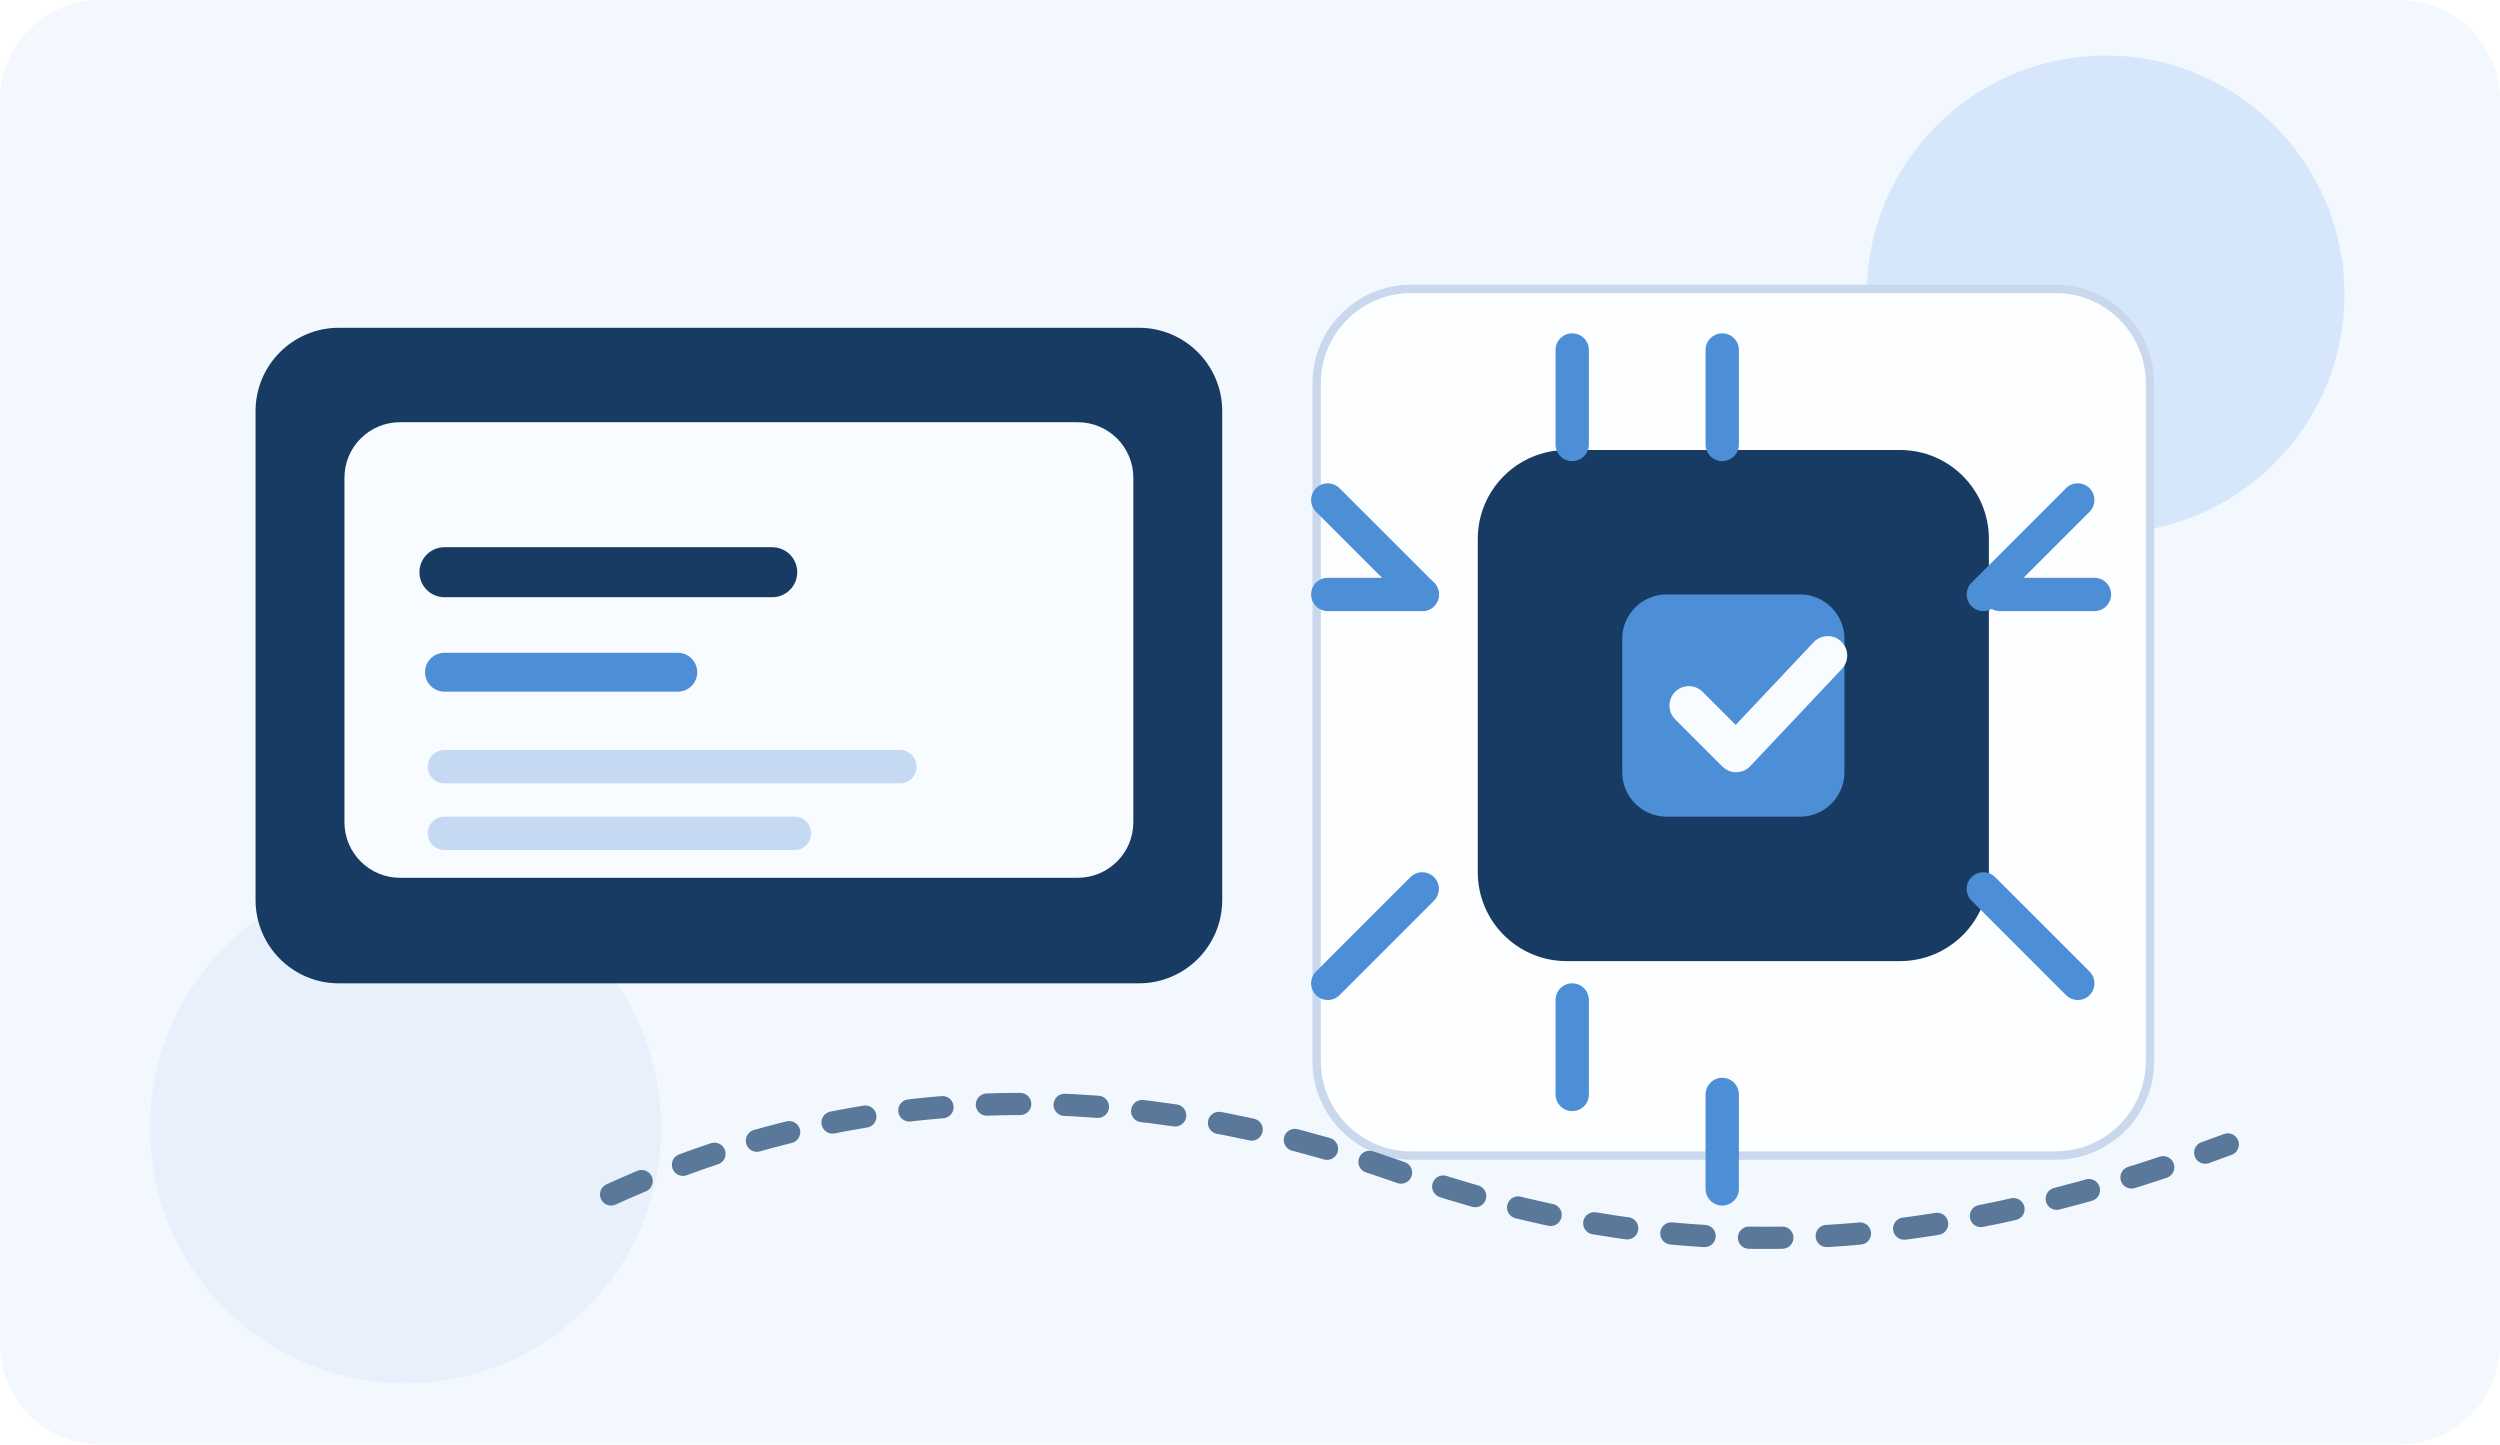
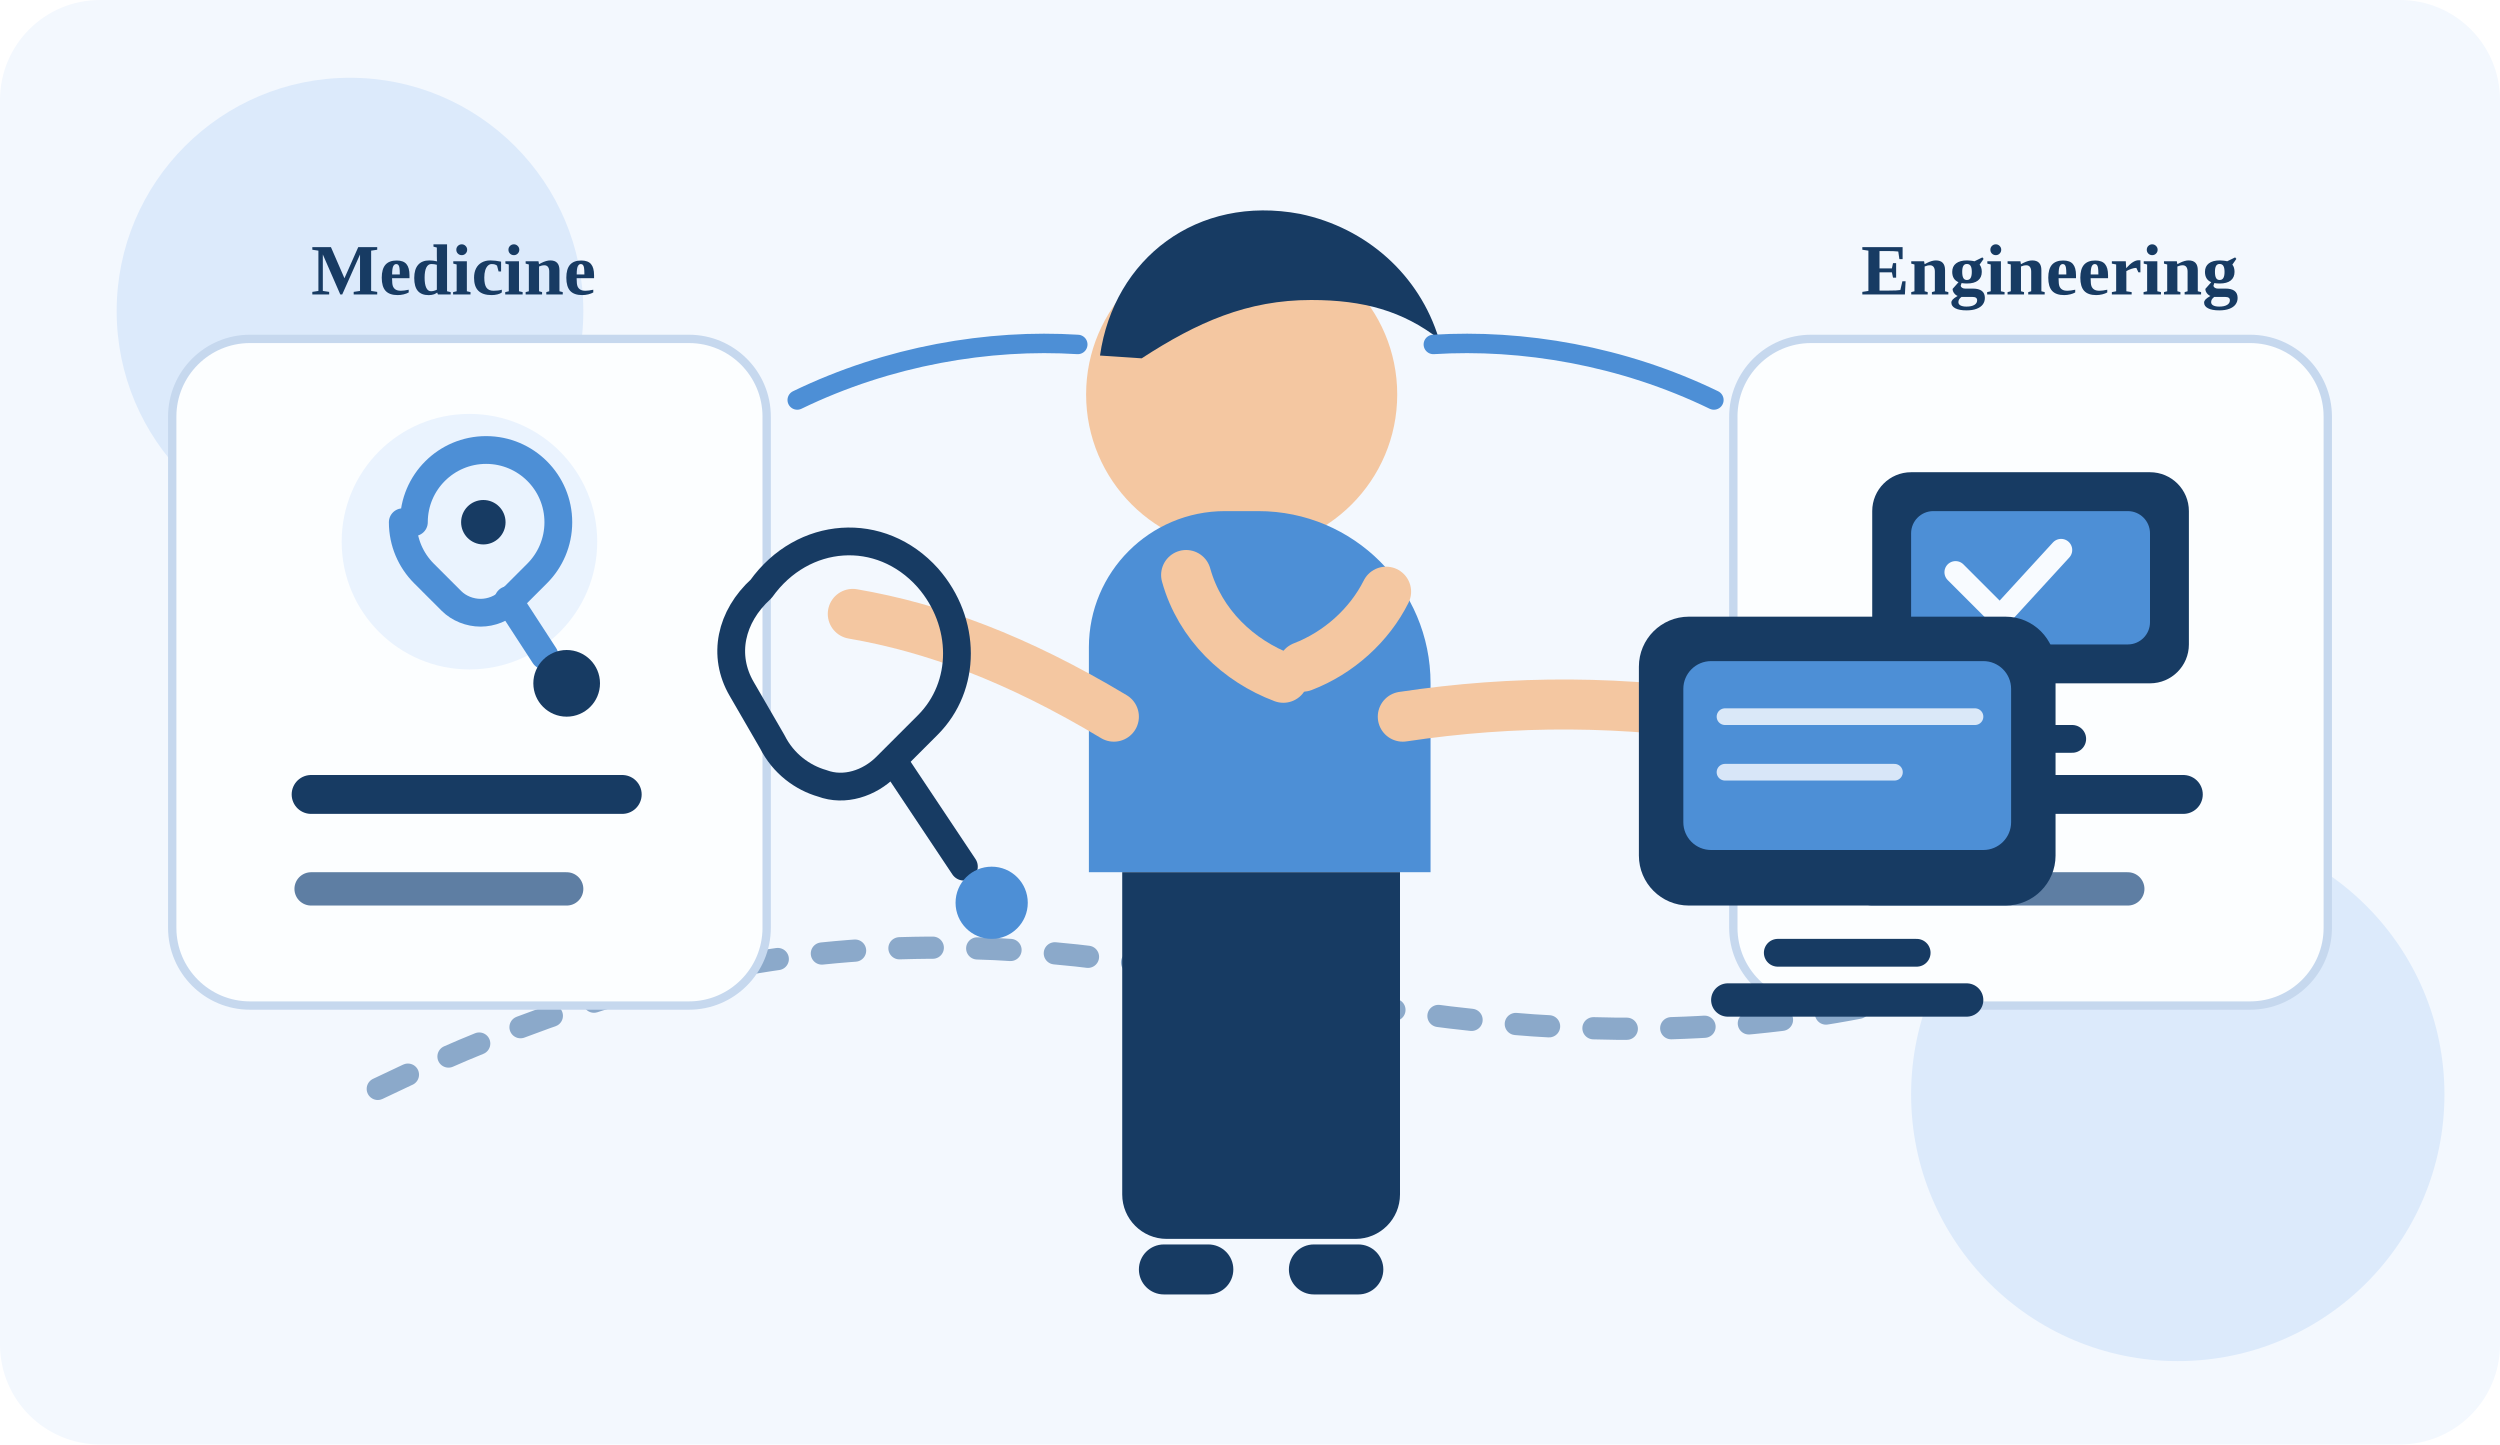
<svg xmlns="http://www.w3.org/2000/svg" width="900" height="520" viewBox="0 0 900 520" fill="none">
  <rect width="900" height="520" rx="36" fill="#F3F8FE" />
-   <circle cx="758" cy="106" r="86" fill="#D6E7FB" />
-   <circle cx="146" cy="406" r="92" fill="#E7F0FB" />
-   <rect x="92" y="118" width="348" height="236" rx="30" fill="#173B63" />
-   <rect x="124" y="152" width="284" height="164" rx="20" fill="#F8FBFF" />
-   <path d="M160 206H278" stroke="#173B63" stroke-width="18" stroke-linecap="round" />
-   <path d="M160 242H244" stroke="#4D8FD6" stroke-width="14" stroke-linecap="round" />
-   <path d="M160 276H324" stroke="#C5D9F2" stroke-width="12" stroke-linecap="round" />
-   <path d="M160 300H286" stroke="#C5D9F2" stroke-width="12" stroke-linecap="round" />
-   <rect x="474" y="104" width="300" height="312" rx="34" fill="#FCFEFF" stroke="#C9D8EC" stroke-width="3" />
-   <rect x="532" y="162" width="184" height="184" rx="32" fill="#173B63" />
-   <rect x="584" y="214" width="80" height="80" rx="16" fill="#4D8FD6" />
-   <path d="M566 160L566 126" stroke="#4D8FD6" stroke-width="12" stroke-linecap="round" />
-   <path d="M566 394L566 360" stroke="#4D8FD6" stroke-width="12" stroke-linecap="round" />
-   <path d="M512 214L478 214" stroke="#4D8FD6" stroke-width="12" stroke-linecap="round" />
-   <path d="M754 214L720 214" stroke="#4D8FD6" stroke-width="12" stroke-linecap="round" />
-   <path d="M512 320L478 354" stroke="#4D8FD6" stroke-width="12" stroke-linecap="round" />
-   <path d="M620 394L620 428" stroke="#4D8FD6" stroke-width="12" stroke-linecap="round" />
-   <path d="M714 320L748 354" stroke="#4D8FD6" stroke-width="12" stroke-linecap="round" />
-   <path d="M714 214L748 180" stroke="#4D8FD6" stroke-width="12" stroke-linecap="round" />
-   <path d="M620 126L620 160" stroke="#4D8FD6" stroke-width="12" stroke-linecap="round" />
-   <path d="M512 214L478 180" stroke="#4D8FD6" stroke-width="12" stroke-linecap="round" />
-   <path d="M608 254L625 271L658 236" stroke="#F8FBFF" stroke-width="14" stroke-linecap="round" stroke-linejoin="round" />
-   <path d="M220 430C312 388 408 388 504 422C598 455 687 455 802 412" stroke="#5A789A" stroke-width="8" stroke-linecap="round" stroke-dasharray="12 16" />
+   <circle cx="126" cy="112" r="84" fill="#DCEAFB" />
+   <circle cx="784" cy="394" r="96" fill="#DCEAFB" />
+   <path d="M136 392C248 338 334 330 450 354C562 378 662 380 770 330" stroke="#8BA9CA" stroke-width="8" stroke-linecap="round" stroke-dasharray="12 16" />
+   <rect x="62" y="122" width="214" height="240" rx="28" fill="#FCFEFF" stroke="#C6D8EE" stroke-width="3" />
+   <circle cx="169" cy="195" r="46" fill="#EAF3FE" />
+   <path d="M149 188C149 173.641 160.641 162 175 162C189.359 162 201 173.641 201 188C201 195.202 198.091 201.725 193.382 206.434L183.5 216.316C180.768 219.048 176.839 220.583 173 220.583C169.161 220.583 165.232 219.048 162.5 216.316L152.618 206.434C147.909 201.725 145 195.202 145 188H149Z" fill="none" stroke="#4D8FD6" stroke-width="10" stroke-linecap="round" stroke-linejoin="round" />
+   <circle cx="174" cy="188" r="8" fill="#173B63" />
+   <path d="M183 216L196 236" stroke="#4D8FD6" stroke-width="10" stroke-linecap="round" />
+   <circle cx="204" cy="246" r="12" fill="#173B63" />
+   <path d="M112 286H224" stroke="#173B63" stroke-width="14" stroke-linecap="round" />
+   <path d="M112 320H204" stroke="#5E7EA3" stroke-width="12" stroke-linecap="round" />
+   <text x="112" y="106" fill="#173B63" font-family="Georgia, 'Times New Roman', serif" font-size="26" font-weight="700">Medicine</text>
+   <rect x="624" y="122" width="214" height="240" rx="28" fill="#FCFEFF" stroke="#C6D8EE" stroke-width="3" />
+   <rect x="674" y="170" width="114" height="76" rx="14" fill="#173B63" />
+   <rect x="688" y="184" width="86" height="48" rx="8" fill="#4D8FD6" />
+   <path d="M716 266H746" stroke="#173B63" stroke-width="10" stroke-linecap="round" />
+   <path d="M696 286H766" stroke="#173B63" stroke-width="12" stroke-linecap="round" />
+   <path d="M704 206L720 222L742 198" stroke="#F8FBFF" stroke-width="8" stroke-linecap="round" stroke-linejoin="round" />
+   <path d="M112 286H224" transform="translate(562 0)" stroke="#173B63" stroke-width="14" stroke-linecap="round" />
+   <path d="M112 320H204" transform="translate(562 0)" stroke="#5E7EA3" stroke-width="12" stroke-linecap="round" />
+   <text x="670" y="106" fill="#173B63" font-family="Georgia, 'Times New Roman', serif" font-size="26" font-weight="700">Engineering</text>
+   <circle cx="447" cy="142" r="56" fill="#F4C7A1" />
+   <path d="M396 128C401 93 431 70 468 77C492 82 511 99 518 122C505 112 491 108 472 108C449 108 431 116 411 129L396 128Z" fill="#173B63" />
+   <path d="M392 233C392 205.938 413.938 184 441 184H453C487.242 184 515 211.758 515 246V314H392V233Z" fill="#4D8FD6" />
+   <path d="M404 314H504V430C504 438.837 496.837 446 488 446H420C411.163 446 404 438.837 404 430V314Z" fill="#173B63" />
+   <rect x="410" y="448" width="34" height="18" rx="9" fill="#173B63" />
+   <rect x="464" y="448" width="34" height="18" rx="9" fill="#173B63" />
+   <path d="M427 207C432 225 446 238 462 244" stroke="#F4C7A1" stroke-width="18" stroke-linecap="round" />
+   <path d="M469 240C482 235 493 225 499 213" stroke="#F4C7A1" stroke-width="18" stroke-linecap="round" />
+   <path d="M401 258C366 237 336 226 307 221" stroke="#F4C7A1" stroke-width="18" stroke-linecap="round" />
+   <path d="M505 258C545 252 585 252 627 259" stroke="#F4C7A1" stroke-width="18" stroke-linecap="round" />
+   <path d="M274 212C289 191 317 189 334 208C348 224 348 247 334 261L319 276C313 282 304 285 296 282C289 280 282 275 278 267L267 248C260 236 263 222 274 212Z" fill="none" stroke="#173B63" stroke-width="10" stroke-linejoin="round" />
+   <path d="M323 276L347 312" stroke="#173B63" stroke-width="10" stroke-linecap="round" />
+   <circle cx="357" cy="325" r="13" fill="#4D8FD6" />
+   <rect x="590" y="222" width="150" height="104" rx="18" fill="#173B63" />
+   <rect x="606" y="238" width="118" height="68" rx="10" fill="#4D8FD6" />
+   <path d="M640 343H690" stroke="#173B63" stroke-width="10" stroke-linecap="round" />
+   <path d="M622 360H708" stroke="#173B63" stroke-width="12" stroke-linecap="round" />
+   <path d="M621 258H711" stroke="#F8FBFF" stroke-width="6" stroke-linecap="round" stroke-opacity="0.82" />
+   <path d="M621 278H682" stroke="#D8E6F8" stroke-width="6" stroke-linecap="round" />
+   <path d="M287 144C320 128 356 122 388 124" stroke="#4D8FD6" stroke-width="7" stroke-linecap="round" />
+   <path d="M516 124C548 122 584 128 617 144" stroke="#4D8FD6" stroke-width="7" stroke-linecap="round" />
</svg>
